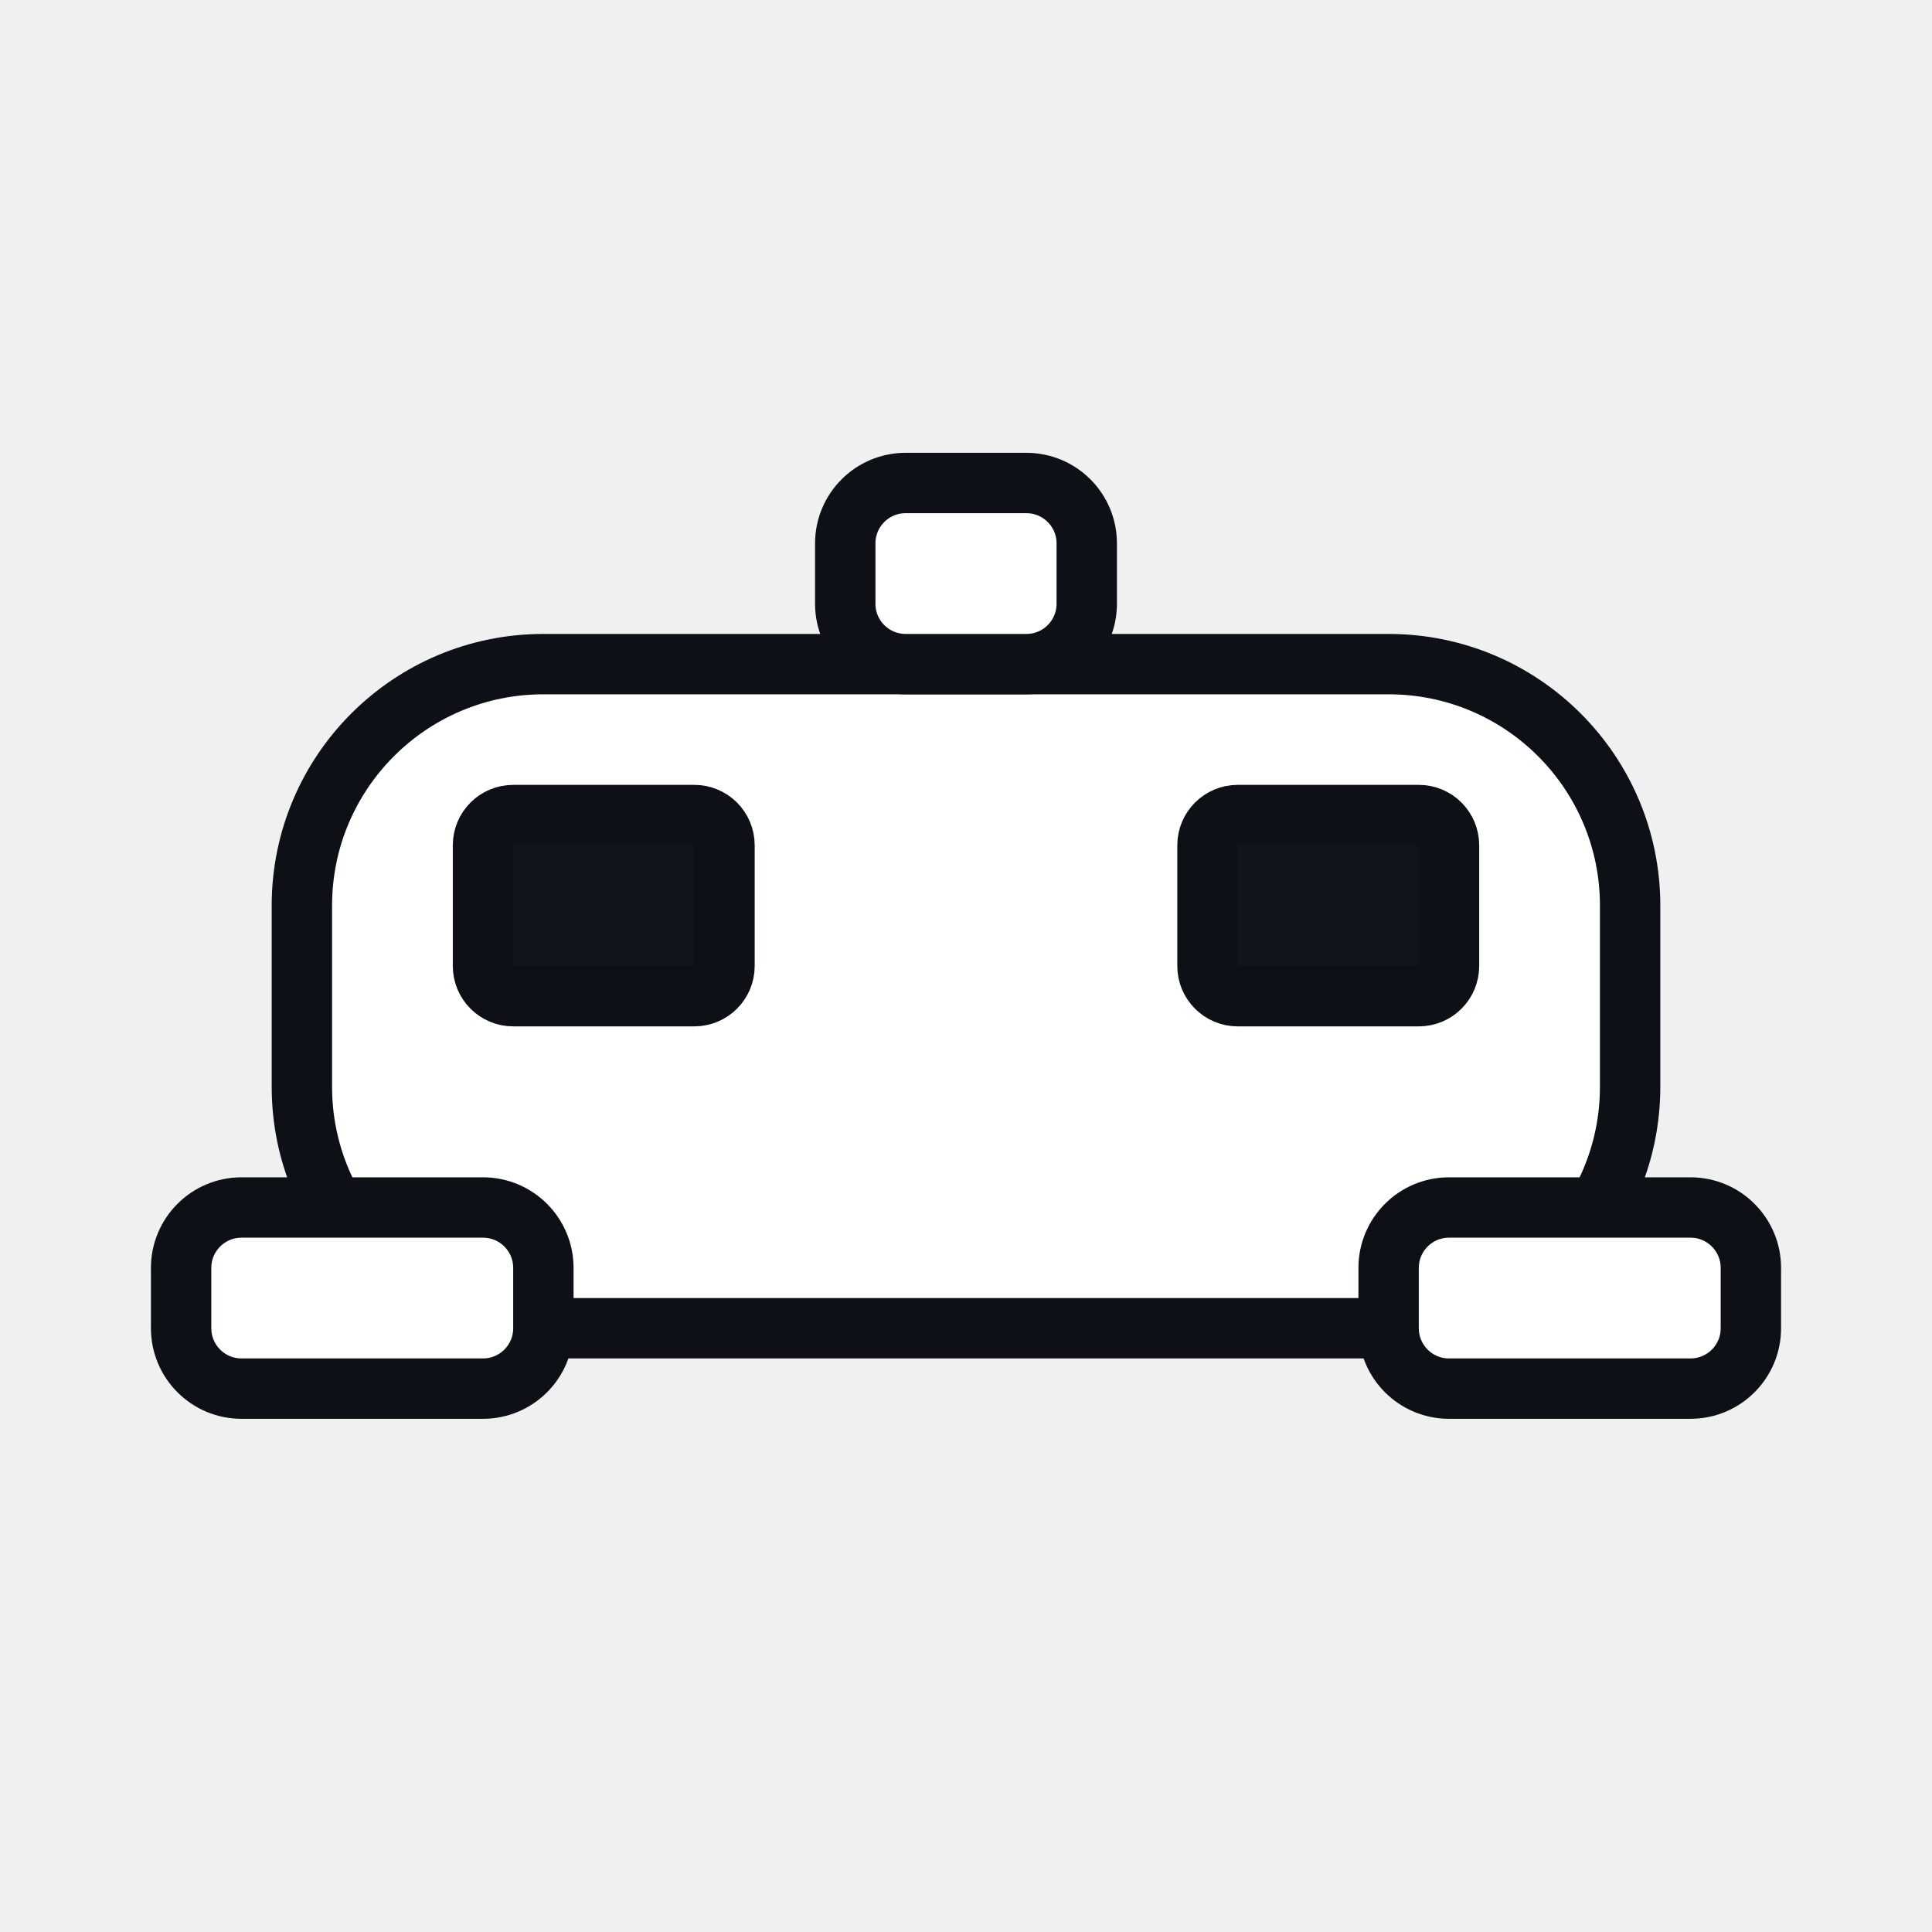
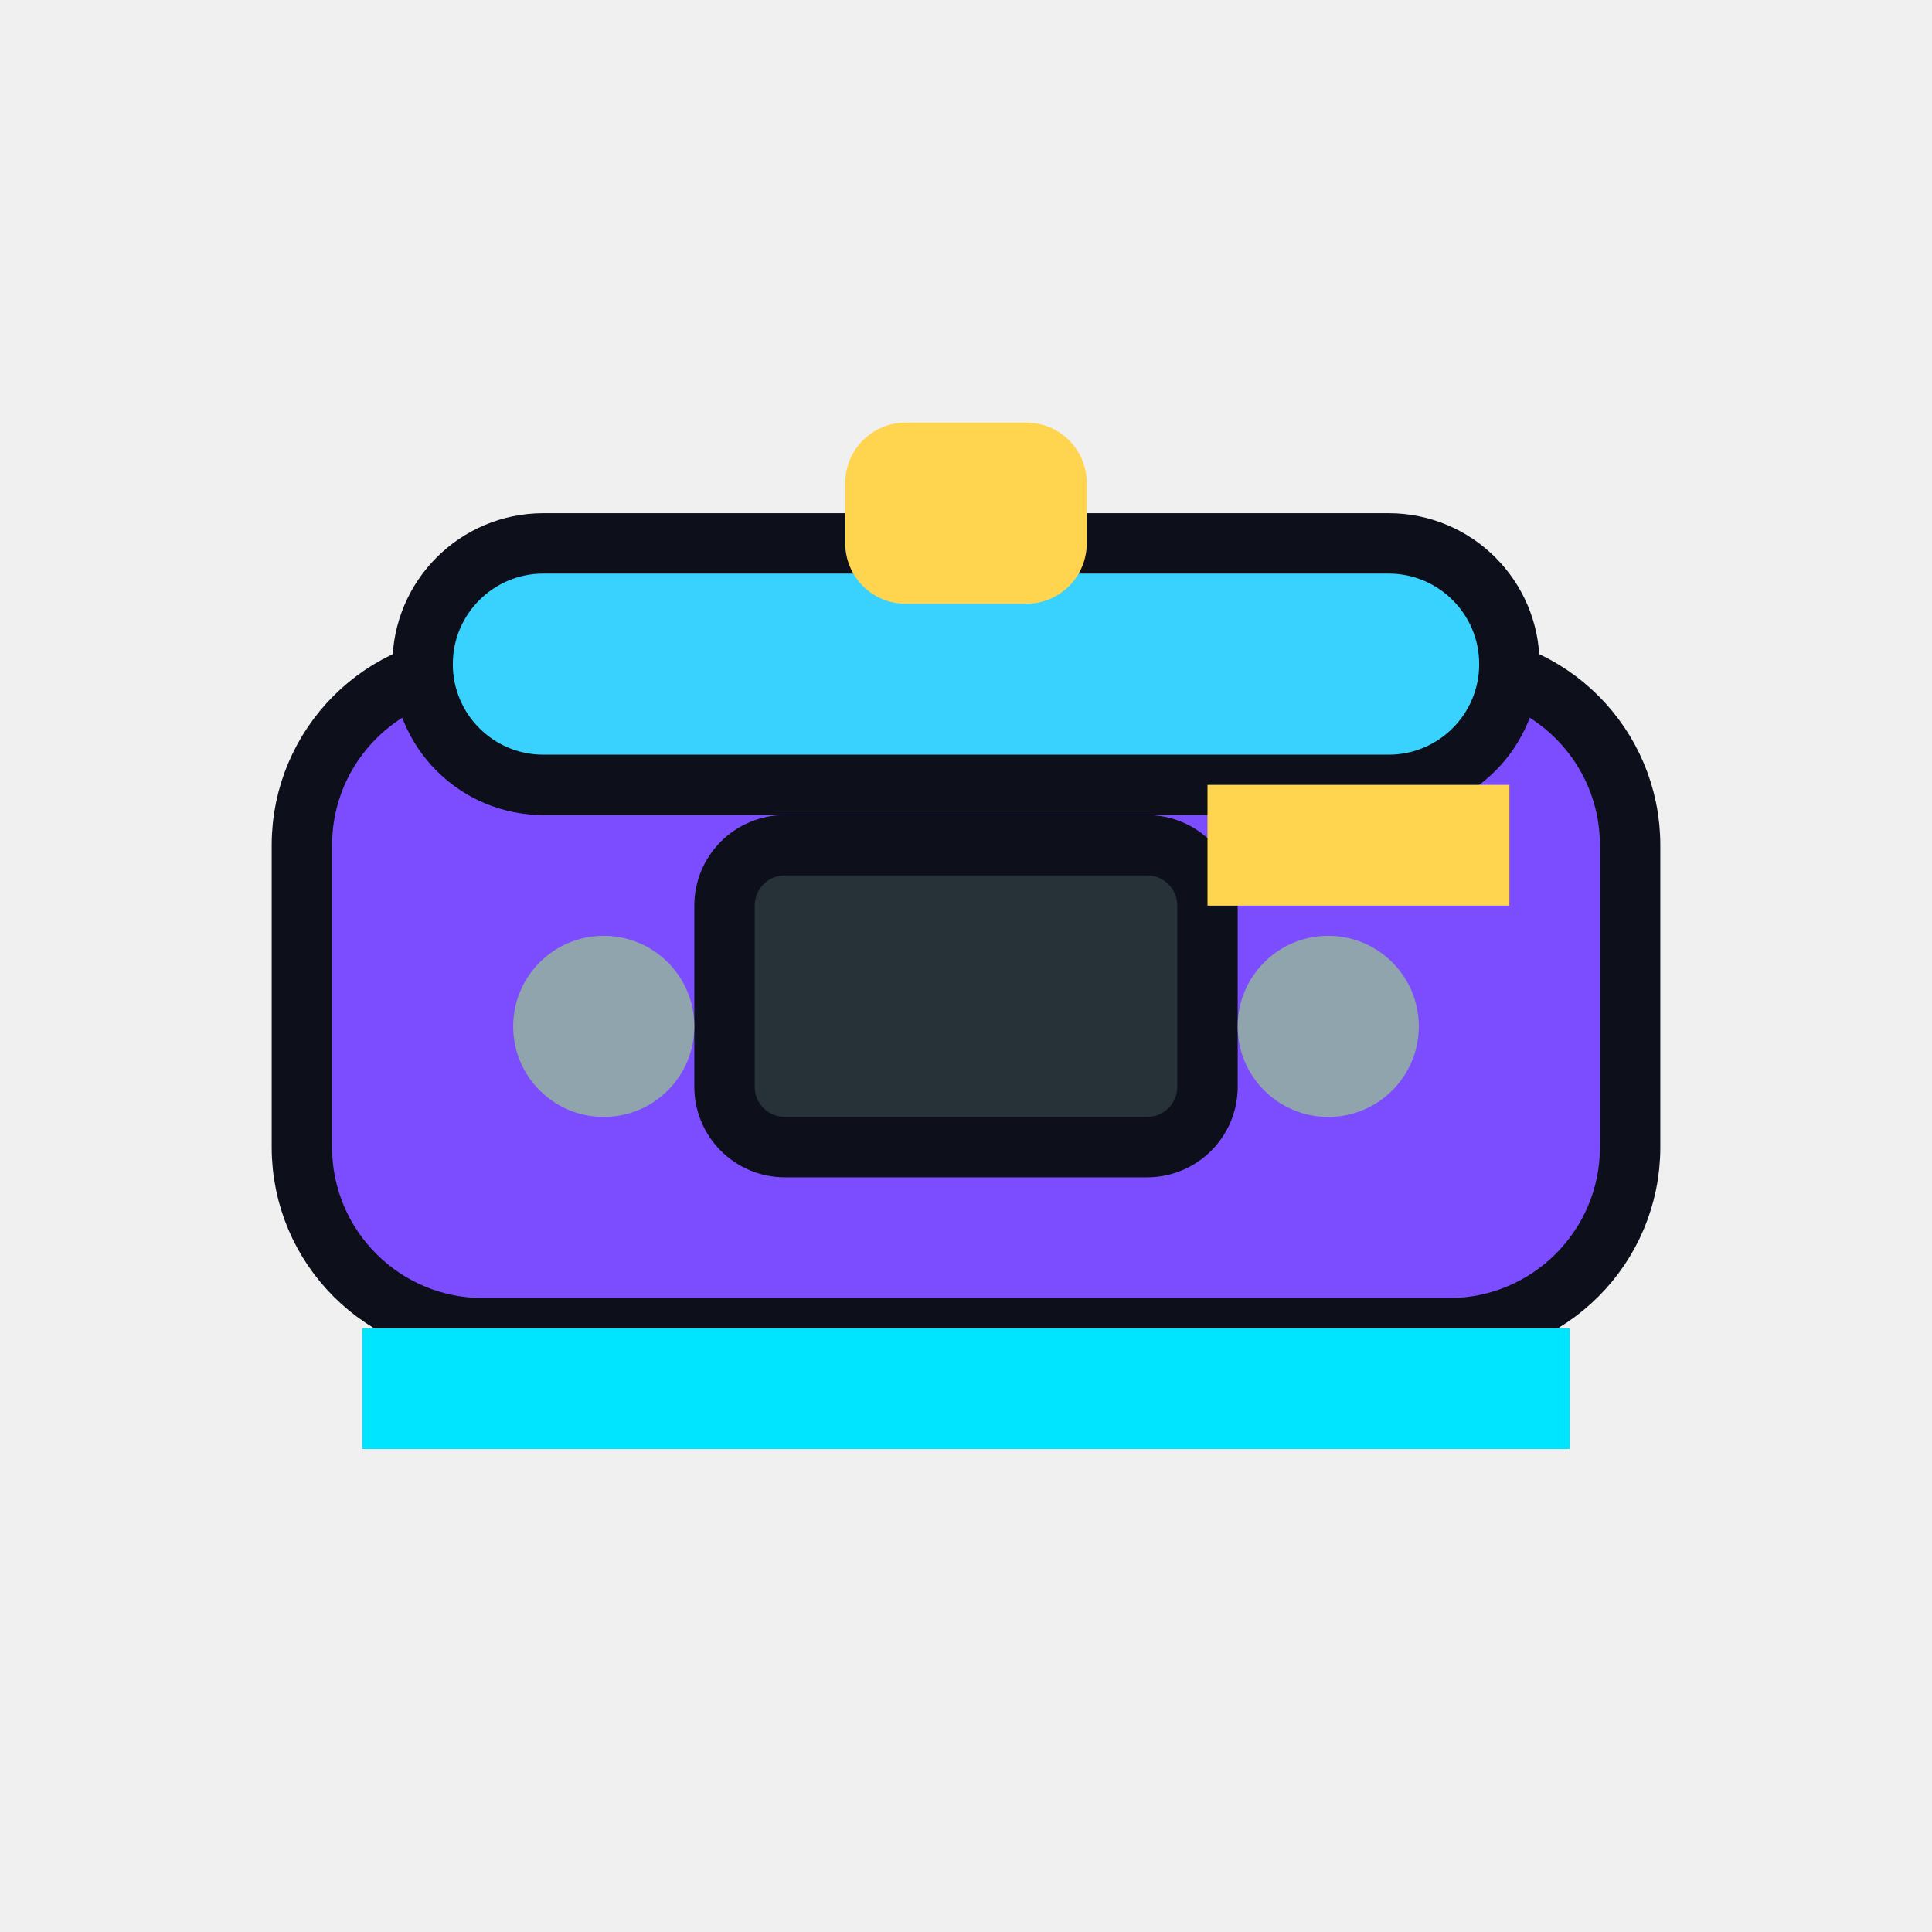
<svg xmlns="http://www.w3.org/2000/svg" width="64" height="64" viewBox="0 0 64 64">
-   <g fill="#ffffff" stroke="#0d1016" stroke-width="2" stroke-linejoin="round" stroke-linecap="round">
-     <rect x="10" y="22" width="44" height="22" rx="8" />
-     <rect x="16" y="27" width="8" height="6" rx="1" fill="#10141d" />
-     <rect x="40" y="27" width="8" height="6" rx="1" fill="#10141d" />
-     <rect x="6" y="40" width="12" height="6" rx="2" />
-     <rect x="46" y="40" width="12" height="6" rx="2" />
-     <rect x="28" y="16" width="8" height="6" rx="2" />
+   <defs>
+     <linearGradient id="glow64" x1="0" y1="0" x2="0" y2="1">
+       <stop offset="0%" stop-color="#7ef9ff" stop-opacity="1" />
+       <stop offset="100%" stop-color="#2ad1ff" stop-opacity="0.65" />
+     </linearGradient>
+     <linearGradient id="fire64" x1="0" y1="0" x2="0" y2="1">
+       <stop offset="0%" stop-color="#fff59d" />
+       <stop offset="55%" stop-color="#ff9800" />
+       <stop offset="100%" stop-color="#ff5722" />
+     </linearGradient>
+     <filter id="softGlow64" x="-50%" y="-50%" width="200%" height="200%">
+       <feGaussianBlur stdDeviation="1.5" result="blur" />
+       <feMerge>
+         <feMergeNode in="blur" />
+         <feMergeNode in="SourceGraphic" />
+       </feMerge>
+     </filter>
+     <style>
+       .out { fill:#0d0f1a; stroke:#0af; stroke-width:1.5; }
+       .outline { stroke:#0d0f1a; stroke-width:2; }
+       .panel-a { fill:#39d2ff; }
+       .panel-b { fill:#7c4dff; }
+       .panel-c { fill:#ffd54f; }
+       .panel-d { fill:#00e5ff; }
+       .accent { fill:#ff4081; }
+       .core { fill:url(#glow64); filter:url(#softGlow64); }
+       .fire { fill:url(#fire64); filter:url(#softGlow64); }
+     </style>
+   </defs>
+   <g id="enemy">
+     <rect x="10" y="22" width="44" height="22" rx="6" class="panel-b outline" />
+     <rect x="14" y="18" width="36" height="8" rx="4" class="panel-a outline" />
+     <rect x="28" y="14" width="8" height="6" rx="2" class="panel-c" />
+     <rect x="24" y="28" width="16" height="10" rx="2" fill="#263238" class="outline" />
+     <rect x="40" y="26" width="10" height="4" class="panel-c" />
+     <rect x="12" y="44" width="40" height="4" class="panel-d" />
+     <circle cx="20" cy="34" r="3" fill="#90a4ae" />
+     <circle cx="44" cy="34" r="3" fill="#90a4ae" />
  </g>
</svg>
